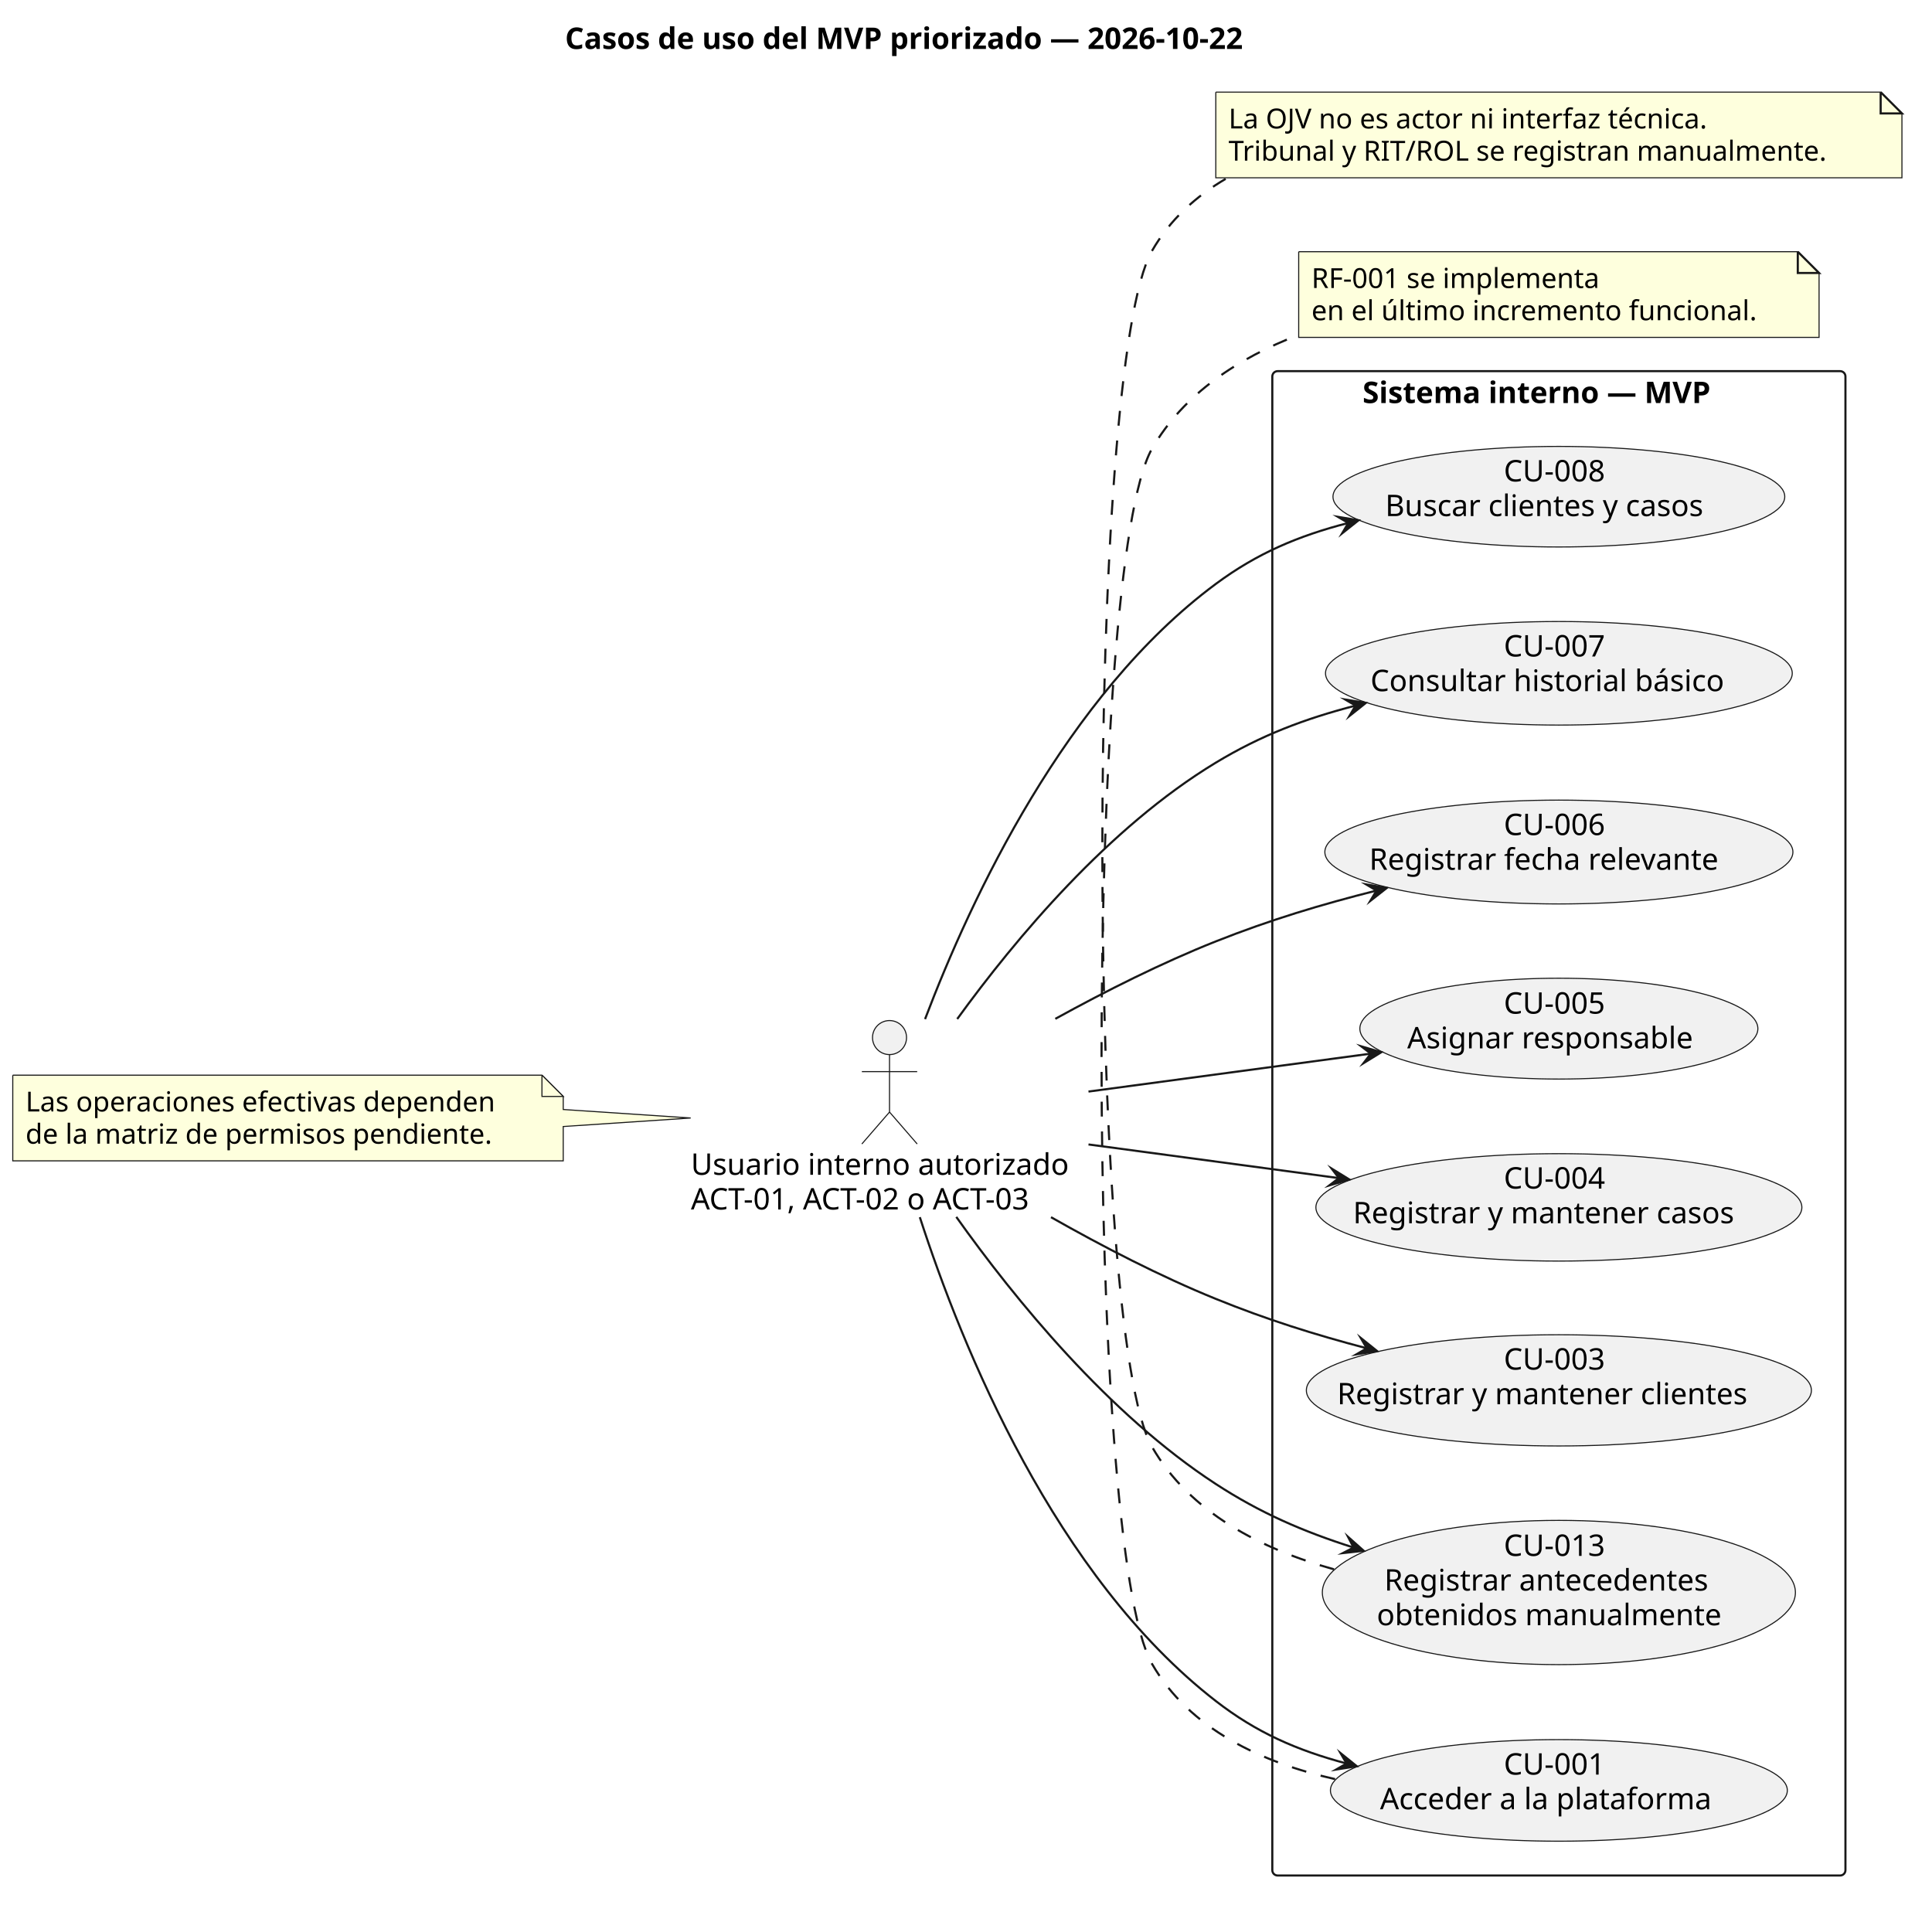
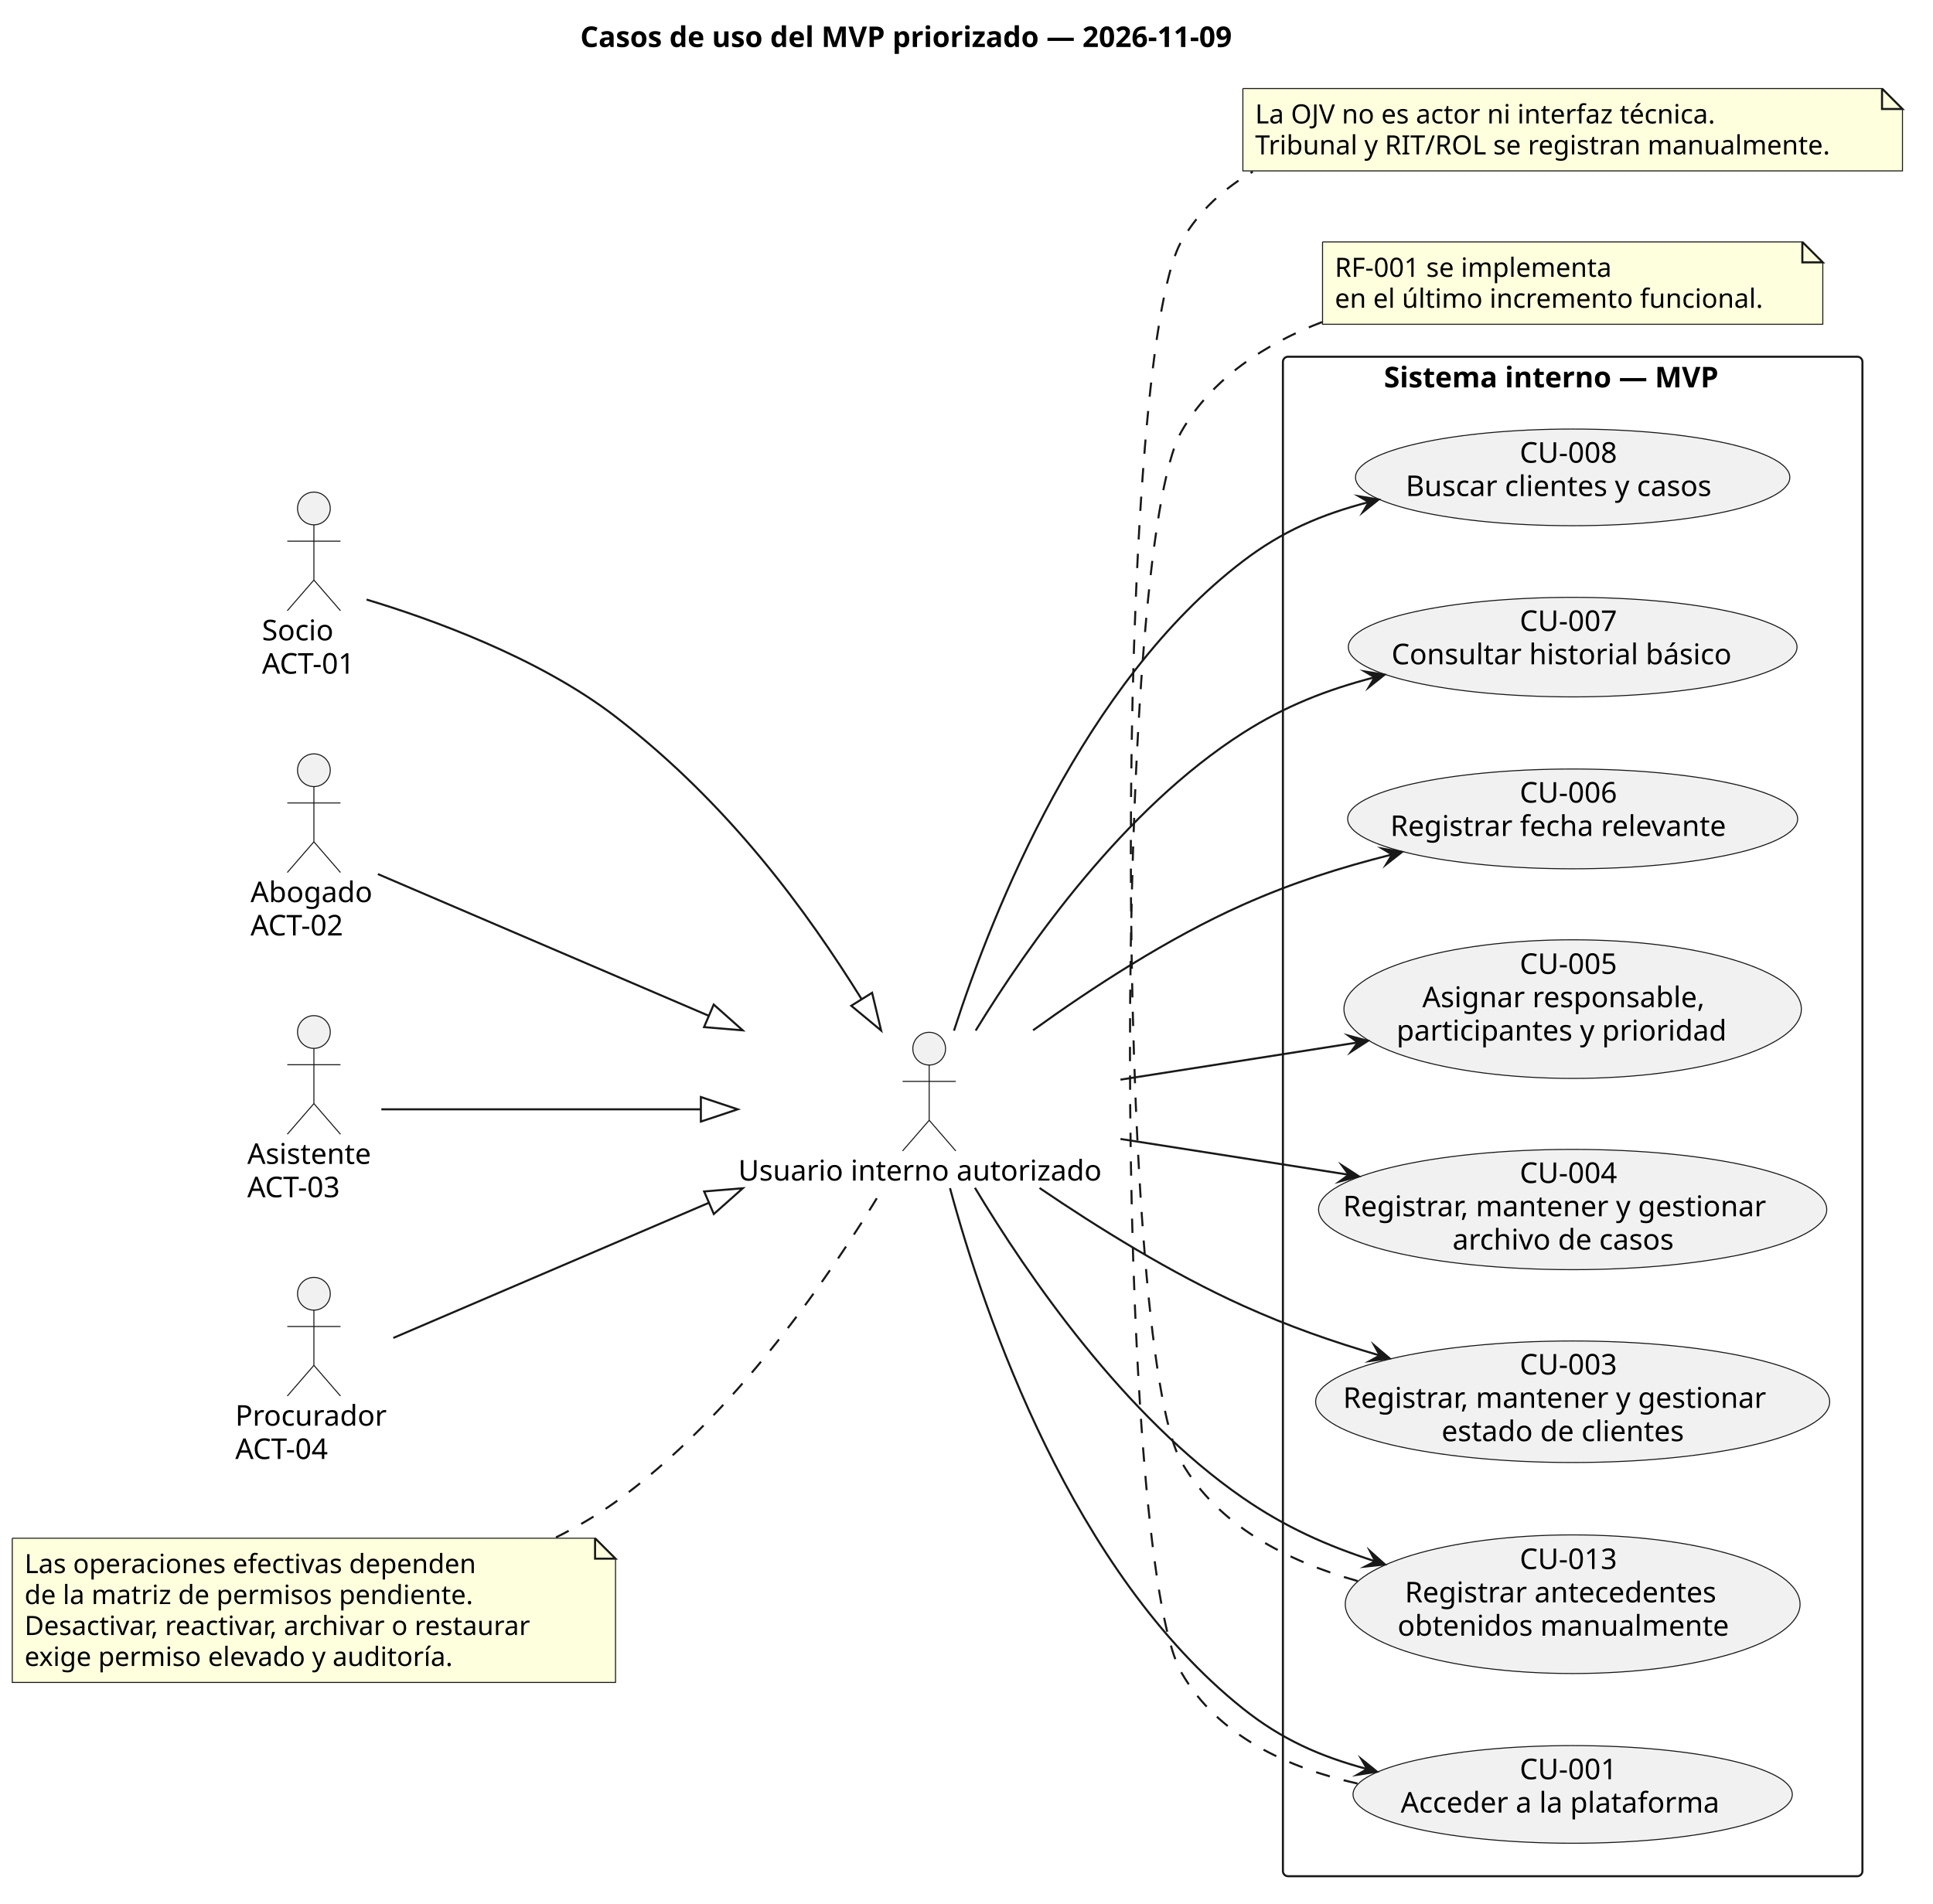
- <svg xmlns="http://www.w3.org/2000/svg" version="1.1" data-diagram-type="DESCRIPTION" style="width:908px;height:895px;background:#FFFFFF;" width="908px" height="895px" viewBox="0 0 908 895" zoomAndPan="magnify" preserveAspectRatio="none" contentStyleType="text/css">
+ <svg xmlns="http://www.w3.org/2000/svg" version="1.1" data-diagram-type="DESCRIPTION" style="width:945px;height:931px;background:#FFFFFF;" width="945px" height="931px" viewBox="0 0 945 931" zoomAndPan="magnify" preserveAspectRatio="none" contentStyleType="text/css">
  <defs />
  <g font-family="sans-serif" lengthAdjust="spacing">
    <g class="title" data-source-line="5">
-       <text x="265.568" y="22.995" fill="#000" font-size="14" textLength="370.733" font-weight="700">Casos de uso del MVP priorizado — 2026-10-22</text>
+       <text x="283.673" y="22.995" fill="#000" font-size="14" textLength="370.733" font-weight="700">Casos de uso del MVP priorizado — 2026-11-09</text>
    </g>
-     <g class="cluster" data-qualified-name="Sistema interno . MVP" id="ent0002" data-source-line="9">
-       <rect x="597.96" y="174.427" width="269.36" height="707" fill="none" style="stroke:#181818;stroke-width:1;" rx="2.5" ry="2.5" />
-       <text x="640.375" y="189.422" fill="#000" font-size="14" textLength="184.529" font-weight="700">Sistema interno — MVP</text>
+     <g class="cluster" data-qualified-name="Sistema interno . MVP" id="ent0010" data-source-line="18">
+       <rect x="627.19" y="174.427" width="283.31" height="743" fill="none" style="stroke:#181818;stroke-width:1;" rx="2.5" ry="2.5" />
+       <text x="676.58" y="189.422" fill="#000" font-size="14" textLength="184.529" font-weight="700">Sistema interno — MVP</text>
    </g>
-     <g class="entity" data-qualified-name="Sistema interno . MVP.CU001" id="ent0003" data-source-line="10">
-       <ellipse cx="732.642" cy="841.431" rx="107.372" ry="23.874" fill="#F1F1F1" style="stroke:#181818;stroke-width:0.5;" />
-       <text x="706.745" y="834.007" fill="#000" font-size="14" textLength="51.796">CU-001</text>
-       <text x="648.578" y="850.303" fill="#000" font-size="14" textLength="168.13">Acceder a la plataforma</text>
+     <g class="entity" data-qualified-name="Sistema interno . MVP.CU001" id="ent0011" data-source-line="19">
+       <ellipse cx="768.842" cy="877.431" rx="107.372" ry="23.874" fill="#F1F1F1" style="stroke:#181818;stroke-width:0.5;" />
+       <text x="742.945" y="870.007" fill="#000" font-size="14" textLength="51.796">CU-001</text>
+       <text x="684.778" y="886.303" fill="#000" font-size="14" textLength="168.13">Acceder a la plataforma</text>
    </g>
-     <g class="entity" data-qualified-name="Sistema interno . MVP.CU003" id="ent0004" data-source-line="11">
-       <ellipse cx="732.642" cy="653.423" rx="118.682" ry="26.136" fill="#F1F1F1" style="stroke:#181818;stroke-width:0.5;" />
-       <text x="706.744" y="643.671" fill="#000" font-size="14" textLength="51.796">CU-003</text>
-       <text x="628.431" y="659.968" fill="#000" font-size="14" textLength="208.421">Registrar y mantener clientes</text>
+     <g class="entity" data-qualified-name="Sistema interno . MVP.CU003" id="ent0012" data-source-line="20">
+       <ellipse cx="768.841" cy="685.422" rx="125.651" ry="29.715" fill="#F1F1F1" style="stroke:#181818;stroke-width:0.5;" />
+       <text x="742.943" y="672.106" fill="#000" font-size="14" textLength="51.796">CU-003</text>
+       <text x="656.612" y="688.403" fill="#000" font-size="14" textLength="224.458">Registrar, mantener y gestionar</text>
+       <text x="704.748" y="704.7" fill="#000" font-size="14" textLength="128.188">estado de clientes</text>
    </g>
-     <g class="entity" data-qualified-name="Sistema interno . MVP.CU004" id="ent0005" data-source-line="12">
-       <ellipse cx="732.641" cy="567.427" rx="114.201" ry="25.24" fill="#F1F1F1" style="stroke:#181818;stroke-width:0.5;" />
-       <text x="706.743" y="558.595" fill="#000" font-size="14" textLength="51.796">CU-004</text>
-       <text x="635.895" y="574.892" fill="#000" font-size="14" textLength="193.491">Registrar y mantener casos</text>
+     <g class="entity" data-qualified-name="Sistema interno . MVP.CU004" id="ent0013" data-source-line="21">
+       <ellipse cx="768.839" cy="591.43" rx="124.219" ry="29.404" fill="#F1F1F1" style="stroke:#181818;stroke-width:0.5;" />
+       <text x="742.941" y="578.433" fill="#000" font-size="14" textLength="51.796">CU-004</text>
+       <text x="656.61" y="594.73" fill="#000" font-size="14" textLength="224.458">Registrar, mantener y gestionar</text>
+       <text x="710.101" y="611.027" fill="#000" font-size="14" textLength="117.476">archivo de casos</text>
    </g>
-     <g class="entity" data-qualified-name="Sistema interno . MVP.CU005" id="ent0006" data-source-line="13">
-       <ellipse cx="732.639" cy="483.425" rx="93.529" ry="23.698" fill="#F1F1F1" style="stroke:#181818;stroke-width:0.5;" />
-       <text x="706.741" y="476.389" fill="#000" font-size="14" textLength="51.796">CU-005</text>
-       <text x="661.361" y="492.686" fill="#000" font-size="14" textLength="142.557">Asignar responsable</text>
+     <g class="entity" data-qualified-name="Sistema interno . MVP.CU005" id="ent0014" data-source-line="22">
+       <ellipse cx="768.837" cy="493.428" rx="111.807" ry="33.892" fill="#F1F1F1" style="stroke:#181818;stroke-width:0.5;" />
+       <text x="742.939" y="476.222" fill="#000" font-size="14" textLength="51.796">CU-005</text>
+       <text x="695.334" y="492.518" fill="#000" font-size="14" textLength="147.007">Asignar responsable,</text>
+       <text x="682.735" y="508.815" fill="#000" font-size="14" textLength="172.204">participantes y prioridad</text>
    </g>
-     <g class="entity" data-qualified-name="Sistema interno . MVP.CU006" id="ent0007" data-source-line="14">
-       <ellipse cx="732.641" cy="400.425" rx="109.991" ry="24.398" fill="#F1F1F1" style="stroke:#181818;stroke-width:0.5;" />
-       <text x="706.743" y="392.46" fill="#000" font-size="14" textLength="51.796">CU-006</text>
-       <text x="643.494" y="408.757" fill="#000" font-size="14" textLength="178.295">Registrar fecha relevante</text>
+     <g class="entity" data-qualified-name="Sistema interno . MVP.CU006" id="ent0015" data-source-line="23">
+       <ellipse cx="768.841" cy="400.425" rx="109.991" ry="24.398" fill="#F1F1F1" style="stroke:#181818;stroke-width:0.5;" />
+       <text x="742.943" y="392.46" fill="#000" font-size="14" textLength="51.796">CU-006</text>
+       <text x="679.694" y="408.757" fill="#000" font-size="14" textLength="178.295">Registrar fecha relevante</text>
    </g>
-     <g class="entity" data-qualified-name="Sistema interno . MVP.CU007" id="ent0008" data-source-line="15">
-       <ellipse cx="732.644" cy="316.424" rx="109.684" ry="24.337" fill="#F1F1F1" style="stroke:#181818;stroke-width:0.5;" />
-       <text x="706.746" y="308.522" fill="#000" font-size="14" textLength="51.796">CU-007</text>
-       <text x="644.077" y="324.819" fill="#000" font-size="14" textLength="177.133">Consultar historial básico</text>
+     <g class="entity" data-qualified-name="Sistema interno . MVP.CU007" id="ent0016" data-source-line="24">
+       <ellipse cx="768.844" cy="316.424" rx="109.684" ry="24.337" fill="#F1F1F1" style="stroke:#181818;stroke-width:0.5;" />
+       <text x="742.946" y="308.522" fill="#000" font-size="14" textLength="51.796">CU-007</text>
+       <text x="680.277" y="324.819" fill="#000" font-size="14" textLength="177.133">Consultar historial básico</text>
    </g>
-     <g class="entity" data-qualified-name="Sistema interno . MVP.CU008" id="ent0009" data-source-line="16">
-       <ellipse cx="732.636" cy="233.43" rx="106.166" ry="23.633" fill="#F1F1F1" style="stroke:#181818;stroke-width:0.5;" />
-       <text x="706.738" y="226.254" fill="#000" font-size="14" textLength="51.796">CU-008</text>
-       <text x="651.022" y="242.551" fill="#000" font-size="14" textLength="163.229">Buscar clientes y casos</text>
+     <g class="entity" data-qualified-name="Sistema interno . MVP.CU008" id="ent0017" data-source-line="25">
+       <ellipse cx="768.836" cy="233.43" rx="106.166" ry="23.633" fill="#F1F1F1" style="stroke:#181818;stroke-width:0.5;" />
+       <text x="742.938" y="226.254" fill="#000" font-size="14" textLength="51.796">CU-008</text>
+       <text x="687.222" y="242.551" fill="#000" font-size="14" textLength="163.229">Buscar clientes y casos</text>
    </g>
-     <g class="entity" data-qualified-name="Sistema interno . MVP.CU013" id="ent0010" data-source-line="17">
-       <ellipse cx="732.639" cy="748.423" rx="111.169" ry="33.896" fill="#F1F1F1" style="stroke:#181818;stroke-width:0.5;" />
-       <text x="706.741" y="731.222" fill="#000" font-size="14" textLength="51.796">CU-013</text>
-       <text x="650.601" y="747.519" fill="#000" font-size="14" textLength="164.076">Registrar antecedentes</text>
-       <text x="647.053" y="763.816" fill="#000" font-size="14" textLength="171.172">obtenidos manualmente</text>
+     <g class="entity" data-qualified-name="Sistema interno . MVP.CU013" id="ent0018" data-source-line="26">
+       <ellipse cx="768.839" cy="784.423" rx="111.169" ry="33.896" fill="#F1F1F1" style="stroke:#181818;stroke-width:0.5;" />
+       <text x="742.941" y="767.222" fill="#000" font-size="14" textLength="51.796">CU-013</text>
+       <text x="686.801" y="783.519" fill="#000" font-size="14" textLength="164.076">Registrar antecedentes</text>
+       <text x="683.253" y="799.816" fill="#000" font-size="14" textLength="171.172">obtenidos manualmente</text>
    </g>
-     <g class="entity" data-qualified-name="User" id="ent0001" data-source-line="7">
-       <ellipse cx="418.058" cy="487.627" rx="8" ry="8" fill="#F1F1F1" style="stroke:#181818;stroke-width:0.5;" />
-       <path d="M418.058,495.627 L418.058,522.627 M405.058,503.627 L431.058,503.627 M418.058,522.627 L405.058,537.627 M418.058,522.627 L431.058,537.627" style="stroke:#181818;stroke-width:0.5;" fill="none" />
-       <text x="324.71" y="552.122" fill="#000" font-size="14" textLength="186.696">Usuario interno autorizado</text>
-       <text x="324.71" y="568.419" fill="#000" font-size="14" textLength="178.678">ACT-01, ACT-02 o ACT-03</text>
+     <g class="entity" data-qualified-name="Partner" id="ent0001" data-source-line="7">
+       <ellipse cx="153.455" cy="248.627" rx="8" ry="8" fill="#F1F1F1" style="stroke:#181818;stroke-width:0.5;" />
+       <path d="M153.455,256.627 L153.455,283.627 M140.455,264.627 L166.455,264.627 M153.455,283.627 L140.455,298.627 M153.455,283.627 L166.455,298.627" style="stroke:#181818;stroke-width:0.5;" fill="none" />
+       <text x="128.07" y="313.122" fill="#000" font-size="14" textLength="37.604">Socio</text>
+       <text x="128.07" y="329.419" fill="#000" font-size="14" textLength="50.771">ACT-01</text>
    </g>
-     <g class="entity" data-qualified-name="GMN19" id="ent0020" data-source-line="30">
-       <path d="M610.36,118.297 L610.36,158.563 L854.924,158.563 L854.924,128.297 L844.924,118.297 L610.36,118.297" style="stroke:#181818;stroke-width:0.5;" fill="#FEFFDD" />
-       <path d="M844.924,118.297 L844.924,128.297 L854.924,128.297 L844.924,118.297" style="stroke:#181818;stroke-width:1;" fill="#FEFFDD" />
-       <text x="616.36" y="135.364" fill="#000" font-size="13" textLength="217.363">RF-001 se implementa</text>
-       <text x="616.36" y="150.497" fill="#000" font-size="13" textLength="223.564">en el último incremento funcional.</text>
+     <g class="entity" data-qualified-name="Lawyer" id="ent0002" data-source-line="8">
+       <ellipse cx="153.454" cy="376.627" rx="8" ry="8" fill="#F1F1F1" style="stroke:#181818;stroke-width:0.5;" />
+       <path d="M153.454,384.627 L153.454,411.627 M140.454,392.627 L166.454,392.627 M153.454,411.627 L140.454,426.627 M153.454,411.627 L166.454,426.627" style="stroke:#181818;stroke-width:0.5;" fill="none" />
+       <text x="122.48" y="441.122" fill="#000" font-size="14" textLength="61.947">Abogado</text>
+       <text x="122.48" y="457.419" fill="#000" font-size="14" textLength="50.771">ACT-02</text>
    </g>
-     <g class="entity" data-qualified-name="GMN22" id="ent0023" data-source-line="34">
-       <path d="M571.4,43.297 L571.4,83.563 L893.869,83.563 L893.869,53.297 L883.869,43.297 L571.4,43.297" style="stroke:#181818;stroke-width:0.5;" fill="#FEFFDD" />
-       <path d="M883.869,43.297 L883.869,53.297 L893.869,53.297 L883.869,43.297" style="stroke:#181818;stroke-width:1;" fill="#FEFFDD" />
-       <text x="577.4" y="60.364" fill="#000" font-size="13" textLength="244.417">La OJV no es actor ni interfaz técnica.</text>
-       <text x="577.4" y="75.497" fill="#000" font-size="13" textLength="301.469">Tribunal y RIT/ROL se registran manualmente.</text>
+     <g class="entity" data-qualified-name="Assistant" id="ent0003" data-source-line="9">
+       <ellipse cx="153.456" cy="504.627" rx="8" ry="8" fill="#F1F1F1" style="stroke:#181818;stroke-width:0.5;" />
+       <path d="M153.456,512.627 L153.456,539.627 M140.456,520.627 L166.456,520.627 M153.456,539.627 L140.456,554.627 M153.456,539.627 L166.456,554.627" style="stroke:#181818;stroke-width:0.5;" fill="none" />
+       <text x="120.89" y="569.122" fill="#000" font-size="14" textLength="65.133">Asistente</text>
+       <text x="120.89" y="585.419" fill="#000" font-size="14" textLength="50.771">ACT-03</text>
    </g>
-     <g class="entity" data-qualified-name="GMN25" id="ent0026" data-source-line="39">
-       <path d="M6,505.297 L6,545.563 A0,0 0 0 0 6,545.563 L264.707,545.563 A0,0 0 0 0 264.707,545.563 L264.707,529.427 L324.6,525.427 L264.707,521.427 L264.707,515.297 L254.707,505.297 L6,505.297 A0,0 0 0 0 6,505.297" style="stroke:#181818;stroke-width:0.5;" fill="#FEFFDD" />
-       <path d="M254.707,505.297 L254.707,515.297 L264.707,515.297 L254.707,505.297" style="stroke:#181818;stroke-width:0.5;" fill="#FEFFDD" />
-       <text x="12" y="522.364" fill="#000" font-size="13" textLength="237.707">Las operaciones efectivas dependen</text>
-       <text x="12" y="537.497" fill="#000" font-size="13" textLength="235.435">de la matriz de permisos pendiente.</text>
+     <g class="entity" data-qualified-name="Clerk" id="ent0004" data-source-line="10">
+       <ellipse cx="153.458" cy="632.627" rx="8" ry="8" fill="#F1F1F1" style="stroke:#181818;stroke-width:0.5;" />
+       <path d="M153.458,640.627 L153.458,667.627 M140.458,648.627 L166.458,648.627 M153.458,667.627 L140.458,682.627 M153.458,667.627 L166.458,682.627" style="stroke:#181818;stroke-width:0.5;" fill="none" />
+       <text x="115.02" y="697.122" fill="#000" font-size="14" textLength="76.877">Procurador</text>
+       <text x="115.02" y="713.419" fill="#000" font-size="14" textLength="50.771">ACT-04</text>
    </g>
-     <g class="link" data-entity-1="ent0001" data-entity-2="ent0003" id="lnk11" data-source-line="20" data-link-type="dependency">
-       <path d="M432.3,572.037 C452.22,633.527 495.83,740.787 571.4,799.427 C590.49,814.237 609.469,822.559 632.849,828.789" style="stroke:#181818;stroke-width:1;" fill="none" id="User-to-CU001" />
-       <polygon points="637.68,830.077,630.013,823.894,632.849,828.789,627.954,831.625,637.68,830.077" fill="#181818" style="stroke:#181818;stroke-width:1;stroke-linejoin:miter;stroke-miterlimit:10;" />
+     <g class="entity" data-qualified-name="User" id="ent0005" data-source-line="11">
+       <ellipse cx="454.258" cy="512.777" rx="8" ry="8" fill="#F1F1F1" style="stroke:#181818;stroke-width:0.5;" />
+       <path d="M454.258,520.777 L454.258,547.777 M441.258,528.777 L467.258,528.777 M454.258,547.777 L441.258,562.777 M454.258,547.777 L467.258,562.777" style="stroke:#181818;stroke-width:0.5;" fill="none" />
+       <text x="360.91" y="577.272" fill="#000" font-size="14" textLength="186.696">Usuario interno autorizado</text>
    </g>
-     <g class="link" data-entity-1="ent0001" data-entity-2="ent0004" id="lnk12" data-source-line="21" data-link-type="dependency">
-       <path d="M493.95,572.037 C518.06,585.717 545.3,599.837 571.4,610.427 C595.42,620.177 617.525,627.113 642.355,633.653" style="stroke:#181818;stroke-width:1;" fill="none" id="User-to-CU003" />
-       <polygon points="647.19,634.927,639.506,628.766,642.355,633.653,637.468,636.503,647.19,634.927" fill="#181818" style="stroke:#181818;stroke-width:1;stroke-linejoin:miter;stroke-miterlimit:10;" />
+     <g class="entity" data-qualified-name="GMN27" id="ent0028" data-source-line="39">
+       <path d="M646.56,118.297 L646.56,158.563 L891.124,158.563 L891.124,128.297 L881.124,118.297 L646.56,118.297" style="stroke:#181818;stroke-width:0.5;" fill="#FEFFDD" />
+       <path d="M881.124,118.297 L881.124,128.297 L891.124,128.297 L881.124,118.297" style="stroke:#181818;stroke-width:1;" fill="#FEFFDD" />
+       <text x="652.56" y="135.364" fill="#000" font-size="13" textLength="147.151">RF-001 se implementa</text>
+       <text x="652.56" y="150.497" fill="#000" font-size="13" textLength="223.564">en el último incremento funcional.</text>
    </g>
-     <g class="link" data-entity-1="ent0001" data-entity-2="ent0005" id="lnk13" data-source-line="22" data-link-type="dependency">
-       <path d="M511.57,537.857 C550.19,543.047 590.115,548.411 629.245,553.671" style="stroke:#181818;stroke-width:1;" fill="none" id="User-to-CU004" />
-       <polygon points="634.2,554.337,625.813,549.174,629.245,553.671,624.747,557.102,634.2,554.337" fill="#181818" style="stroke:#181818;stroke-width:1;stroke-linejoin:miter;stroke-miterlimit:10;" />
+     <g class="entity" data-qualified-name="GMN30" id="ent0031" data-source-line="43">
+       <path d="M607.61,43.297 L607.61,83.563 L930.079,83.563 L930.079,53.297 L920.079,43.297 L607.61,43.297" style="stroke:#181818;stroke-width:0.5;" fill="#FEFFDD" />
+       <path d="M920.079,43.297 L920.079,53.297 L930.079,53.297 L920.079,43.297" style="stroke:#181818;stroke-width:1;" fill="#FEFFDD" />
+       <text x="613.61" y="60.364" fill="#000" font-size="13" textLength="244.417">La OJV no es actor ni interfaz técnica.</text>
+       <text x="613.61" y="75.497" fill="#000" font-size="13" textLength="301.469">Tribunal y RIT/ROL se registran manualmente.</text>
    </g>
-     <g class="link" data-entity-1="ent0001" data-entity-2="ent0006" id="lnk14" data-source-line="23" data-link-type="dependency">
-       <path d="M511.57,512.997 C555.23,507.127 601.944,500.852 644.244,495.172" style="stroke:#181818;stroke-width:1;" fill="none" id="User-to-CU005" />
-       <polygon points="649.2,494.507,639.748,491.74,644.244,495.172,640.812,499.669,649.2,494.507" fill="#181818" style="stroke:#181818;stroke-width:1;stroke-linejoin:miter;stroke-miterlimit:10;" />
+     <g class="entity" data-qualified-name="GMN33" id="ent0034" data-source-line="48">
+       <path d="M6,752.157 L6,822.688 L300.914,822.688 L300.914,762.157 L290.914,752.157 L6,752.157" style="stroke:#181818;stroke-width:0.5;" fill="#FEFFDD" />
+       <path d="M290.914,752.157 L290.914,762.157 L300.914,762.157 L290.914,752.157" style="stroke:#181818;stroke-width:1;" fill="#FEFFDD" />
+       <text x="12" y="769.224" fill="#000" font-size="13" textLength="237.707">Las operaciones efectivas dependen</text>
+       <text x="12" y="784.357" fill="#000" font-size="13" textLength="235.435">de la matriz de permisos pendiente.</text>
+       <text x="12" y="799.489" fill="#000" font-size="13" textLength="273.914">Desactivar, reactivar, archivar o restaurar</text>
+       <text x="12" y="814.622" fill="#000" font-size="13" textLength="226.021">exige permiso elevado y auditoría.</text>
    </g>
-     <g class="link" data-entity-1="ent0001" data-entity-2="ent0007" id="lnk15" data-source-line="24" data-link-type="dependency">
-       <path d="M495.98,478.817 C519.6,465.797 546.07,452.477 571.4,442.427 C596.93,432.297 620.862,425.109 646.922,418.539" style="stroke:#181818;stroke-width:1;" fill="none" id="User-to-CU006" />
-       <polygon points="651.77,417.317,642.065,415.638,646.922,418.539,644.021,423.396,651.77,417.317" fill="#181818" style="stroke:#181818;stroke-width:1;stroke-linejoin:miter;stroke-miterlimit:10;" />
+     <g class="link" data-entity-1="ent0001" data-entity-2="ent0005" id="lnk6" data-source-line="13" data-link-type="extension">
+       <path d="M179.2,293.177 C209.98,302.427 263.09,321.317 300.91,350.427 C356.89,393.517 394.814,446.168 421.254,488.618" style="stroke:#181818;stroke-width:1;" fill="none" id="Partner-to-User" />
+       <polygon points="430.77,503.897,426.347,485.446,416.161,491.79,430.77,503.897" fill="none" style="stroke:#181818;stroke-width:1;stroke-linejoin:miter;stroke-miterlimit:10;" />
    </g>
-     <g class="link" data-entity-1="ent0001" data-entity-2="ent0008" id="lnk16" data-source-line="25" data-link-type="dependency">
-       <path d="M449.87,478.907 C477.38,440.987 521.03,388.887 571.4,358.427 C592.69,345.557 613.05,337.842 637.08,331.612" style="stroke:#181818;stroke-width:1;" fill="none" id="User-to-CU007" />
-       <polygon points="641.92,330.357,632.204,328.744,637.08,331.612,634.212,336.488,641.92,330.357" fill="#181818" style="stroke:#181818;stroke-width:1;stroke-linejoin:miter;stroke-miterlimit:10;" />
+     <g class="link" data-entity-1="ent0002" data-entity-2="ent0005" id="lnk7" data-source-line="14" data-link-type="extension">
+       <path d="M184.75,427.407 C226.22,445.167 285.884,470.729 346.554,496.719" style="stroke:#181818;stroke-width:1;" fill="none" id="Lawyer-to-User" />
+       <polygon points="363.1,503.807,348.917,491.204,344.192,502.234,363.1,503.807" fill="none" style="stroke:#181818;stroke-width:1;stroke-linejoin:miter;stroke-miterlimit:10;" />
    </g>
-     <g class="link" data-entity-1="ent0001" data-entity-2="ent0009" id="lnk17" data-source-line="26" data-link-type="dependency">
-       <path d="M434.75,478.957 C456.41,421.997 500.97,326.637 571.4,274.427 C590.9,259.977 610.139,251.848 633.659,245.768" style="stroke:#181818;stroke-width:1;" fill="none" id="User-to-CU008" />
-       <polygon points="638.5,244.517,628.785,242.897,633.659,245.768,630.788,250.642,638.5,244.517" fill="#181818" style="stroke:#181818;stroke-width:1;stroke-linejoin:miter;stroke-miterlimit:10;" />
+     <g class="link" data-entity-1="ent0003" data-entity-2="ent0005" id="lnk8" data-source-line="15" data-link-type="extension">
+       <path d="M186.43,542.427 C227.69,542.427 283.2,542.427 342.64,542.427" style="stroke:#181818;stroke-width:1;" fill="none" id="Assistant-to-User" />
+       <polygon points="360.64,542.427,342.64,536.427,342.64,548.427,360.64,542.427" fill="none" style="stroke:#181818;stroke-width:1;stroke-linejoin:miter;stroke-miterlimit:10;" />
    </g>
-     <g class="link" data-entity-1="ent0001" data-entity-2="ent0010" id="lnk18" data-source-line="27" data-link-type="dependency">
-       <path d="M449.44,571.917 C476.99,610.627 520.92,664.567 571.4,697.427 C592.32,711.047 612.375,719.742 636.155,727.302" style="stroke:#181818;stroke-width:1;" fill="none" id="User-to-CU013" />
-       <polygon points="640.92,728.817,633.555,722.278,636.155,727.302,631.131,729.902,640.92,728.817" fill="#181818" style="stroke:#181818;stroke-width:1;stroke-linejoin:miter;stroke-miterlimit:10;" />
+     <g class="link" data-entity-1="ent0004" data-entity-2="ent0005" id="lnk9" data-source-line="16" data-link-type="extension">
+       <path d="M192.3,654.217 C235.02,635.917 289.454,612.594 346.604,588.114" style="stroke:#181818;stroke-width:1;" fill="none" id="Clerk-to-User" />
+       <polygon points="363.15,581.027,344.242,582.599,348.967,593.63,363.15,581.027" fill="none" style="stroke:#181818;stroke-width:1;stroke-linejoin:miter;stroke-miterlimit:10;" />
    </g>
-     <g class="link" data-entity-1="ent0003" data-entity-2="ent0020" id="lnk21" data-source-line="30" data-link-type="association">
-       <path d="M627.46,836.127 C593.01,828.377 559.07,812.677 541.4,781.927 C509.8,726.907 509.8,265.947 541.4,210.927 C556.35,184.907 582.26,168.167 610.27,157.417" style="stroke:#181818;stroke-width:1;stroke-dasharray:7,7;" fill="none" id="CU001-GMN19" />
+     <g class="link" data-entity-1="ent0005" data-entity-2="ent0011" id="lnk19" data-source-line="29" data-link-type="dependency">
+       <path d="M464.44,580.987 C481.5,644.027 524.17,768.797 607.61,835.427 C626.38,850.407 645.121,858.79 668.361,865.03" style="stroke:#181818;stroke-width:1;" fill="none" id="User-to-CU001" />
+       <polygon points="673.19,866.327,665.535,860.13,668.361,865.03,663.461,867.856,673.19,866.327" fill="#181818" style="stroke:#181818;stroke-width:1;stroke-linejoin:miter;stroke-miterlimit:10;" />
    </g>
-     <g class="link" data-entity-1="ent0010" data-entity-2="ent0023" id="lnk24" data-source-line="34" data-link-type="association">
-       <path d="M626.98,737.537 C592.82,728.077 559.19,710.887 541.4,679.927 C510.3,625.777 510.3,172.077 541.4,117.927 C549.83,103.257 562.03,92.207 576.27,83.927" style="stroke:#181818;stroke-width:1;stroke-dasharray:7,7;" fill="none" id="CU013-GMN22" />
+     <g class="link" data-entity-1="ent0005" data-entity-2="ent0012" id="lnk20" data-source-line="30" data-link-type="dependency">
+       <path d="M508.21,580.907 C536.61,600.207 572.84,622.747 607.61,638.427 C630.2,648.617 650.782,655.841 674.562,662.811" style="stroke:#181818;stroke-width:1;" fill="none" id="User-to-CU003" />
+       <polygon points="679.36,664.217,671.848,657.847,674.562,662.811,669.598,665.524,679.36,664.217" fill="#181818" style="stroke:#181818;stroke-width:1;stroke-linejoin:miter;stroke-miterlimit:10;" />
+     </g>
+     <g class="link" data-entity-1="ent0005" data-entity-2="ent0013" id="lnk21" data-source-line="31" data-link-type="dependency">
+       <path d="M547.78,556.927 C584.41,562.677 621.75,568.523 659.4,574.423" style="stroke:#181818;stroke-width:1;" fill="none" id="User-to-CU004" />
+       <polygon points="664.34,575.197,656.068,569.852,659.4,574.423,654.829,577.755,664.34,575.197" fill="#181818" style="stroke:#181818;stroke-width:1;stroke-linejoin:miter;stroke-miterlimit:10;" />
+     </g>
+     <g class="link" data-entity-1="ent0005" data-entity-2="ent0014" id="lnk22" data-source-line="32" data-link-type="dependency">
+       <path d="M547.78,527.927 C585.85,521.957 625.08,515.801 663.82,509.731" style="stroke:#181818;stroke-width:1;" fill="none" id="User-to-CU005" />
+       <polygon points="668.76,508.957,659.249,506.398,663.82,509.731,660.488,514.302,668.76,508.957" fill="#181818" style="stroke:#181818;stroke-width:1;stroke-linejoin:miter;stroke-miterlimit:10;" />
+     </g>
+     <g class="link" data-entity-1="ent0005" data-entity-2="ent0015" id="lnk23" data-source-line="33" data-link-type="dependency">
+       <path d="M505.04,503.787 C533.71,483.107 571.19,458.627 607.61,442.427 C632.05,431.557 655.021,424.258 680.561,417.828" style="stroke:#181818;stroke-width:1;" fill="none" id="User-to-CU006" />
+       <polygon points="685.41,416.607,675.706,414.925,680.561,417.828,677.659,422.683,685.41,416.607" fill="#181818" style="stroke:#181818;stroke-width:1;stroke-linejoin:miter;stroke-miterlimit:10;" />
+     </g>
+     <g class="link" data-entity-1="ent0005" data-entity-2="ent0016" id="lnk24" data-source-line="34" data-link-type="dependency">
+       <path d="M476.99,503.917 C502.74,461.827 549.57,395.447 607.61,358.427 C628.34,345.207 648.263,337.392 672.043,331.172" style="stroke:#181818;stroke-width:1;" fill="none" id="User-to-CU007" />
+       <polygon points="676.88,329.907,667.161,328.315,672.043,331.172,669.185,336.054,676.88,329.907" fill="#181818" style="stroke:#181818;stroke-width:1;stroke-linejoin:miter;stroke-miterlimit:10;" />
+     </g>
+     <g class="link" data-entity-1="ent0005" data-entity-2="ent0017" id="lnk25" data-source-line="35" data-link-type="dependency">
+       <path d="M466.37,503.977 C485.37,445.277 529.77,333.867 607.61,274.427 C626.78,259.787 645.781,251.595 669.161,245.515" style="stroke:#181818;stroke-width:1;" fill="none" id="User-to-CU008" />
+       <polygon points="674,244.257,664.283,242.651,669.161,245.515,666.296,250.393,674,244.257" fill="#181818" style="stroke:#181818;stroke-width:1;stroke-linejoin:miter;stroke-miterlimit:10;" />
+     </g>
+     <g class="link" data-entity-1="ent0005" data-entity-2="ent0018" id="lnk26" data-source-line="36" data-link-type="dependency">
+       <path d="M476.63,580.807 C502.38,623.677 549.51,692.307 607.61,732.427 C628.31,746.717 648.422,755.741 672.332,763.461" style="stroke:#181818;stroke-width:1;" fill="none" id="User-to-CU013" />
+       <polygon points="677.09,764.997,669.754,758.425,672.332,763.461,667.296,766.038,677.09,764.997" fill="#181818" style="stroke:#181818;stroke-width:1;stroke-linejoin:miter;stroke-miterlimit:10;" />
+     </g>
+     <g class="link" data-entity-1="ent0011" data-entity-2="ent0028" id="lnk29" data-source-line="39" data-link-type="association">
+       <path d="M663.67,872.127 C629.22,864.377 595.27,848.677 577.61,817.927 C544.02,759.447 544.02,269.407 577.61,210.927 C592.55,184.907 618.47,168.167 646.48,157.417" style="stroke:#181818;stroke-width:1;stroke-dasharray:7,7;" fill="none" id="CU001-GMN27" />
+     </g>
+     <g class="link" data-entity-1="ent0018" data-entity-2="ent0031" id="lnk32" data-source-line="43" data-link-type="association">
+       <path d="M663.72,773.087 C629.39,763.467 595.51,746.097 577.61,714.927 C544.57,657.407 544.57,175.447 577.61,117.927 C586.04,103.257 598.24,92.207 612.47,83.927" style="stroke:#181818;stroke-width:1;stroke-dasharray:7,7;" fill="none" id="CU013-GMN30" />
+     </g>
+     <g class="link" data-entity-1="ent0034" data-entity-2="ent0005" id="lnk35" data-source-line="48" data-link-type="association">
+       <path d="M271.8,751.767 C282.04,746.657 291.91,740.897 300.91,734.427 C358.6,692.927 405.86,623.867 431.74,580.867" style="stroke:#181818;stroke-width:1;stroke-dasharray:7,7;" fill="none" id="GMN33-User" />
    </g>
  </g>
</svg>
